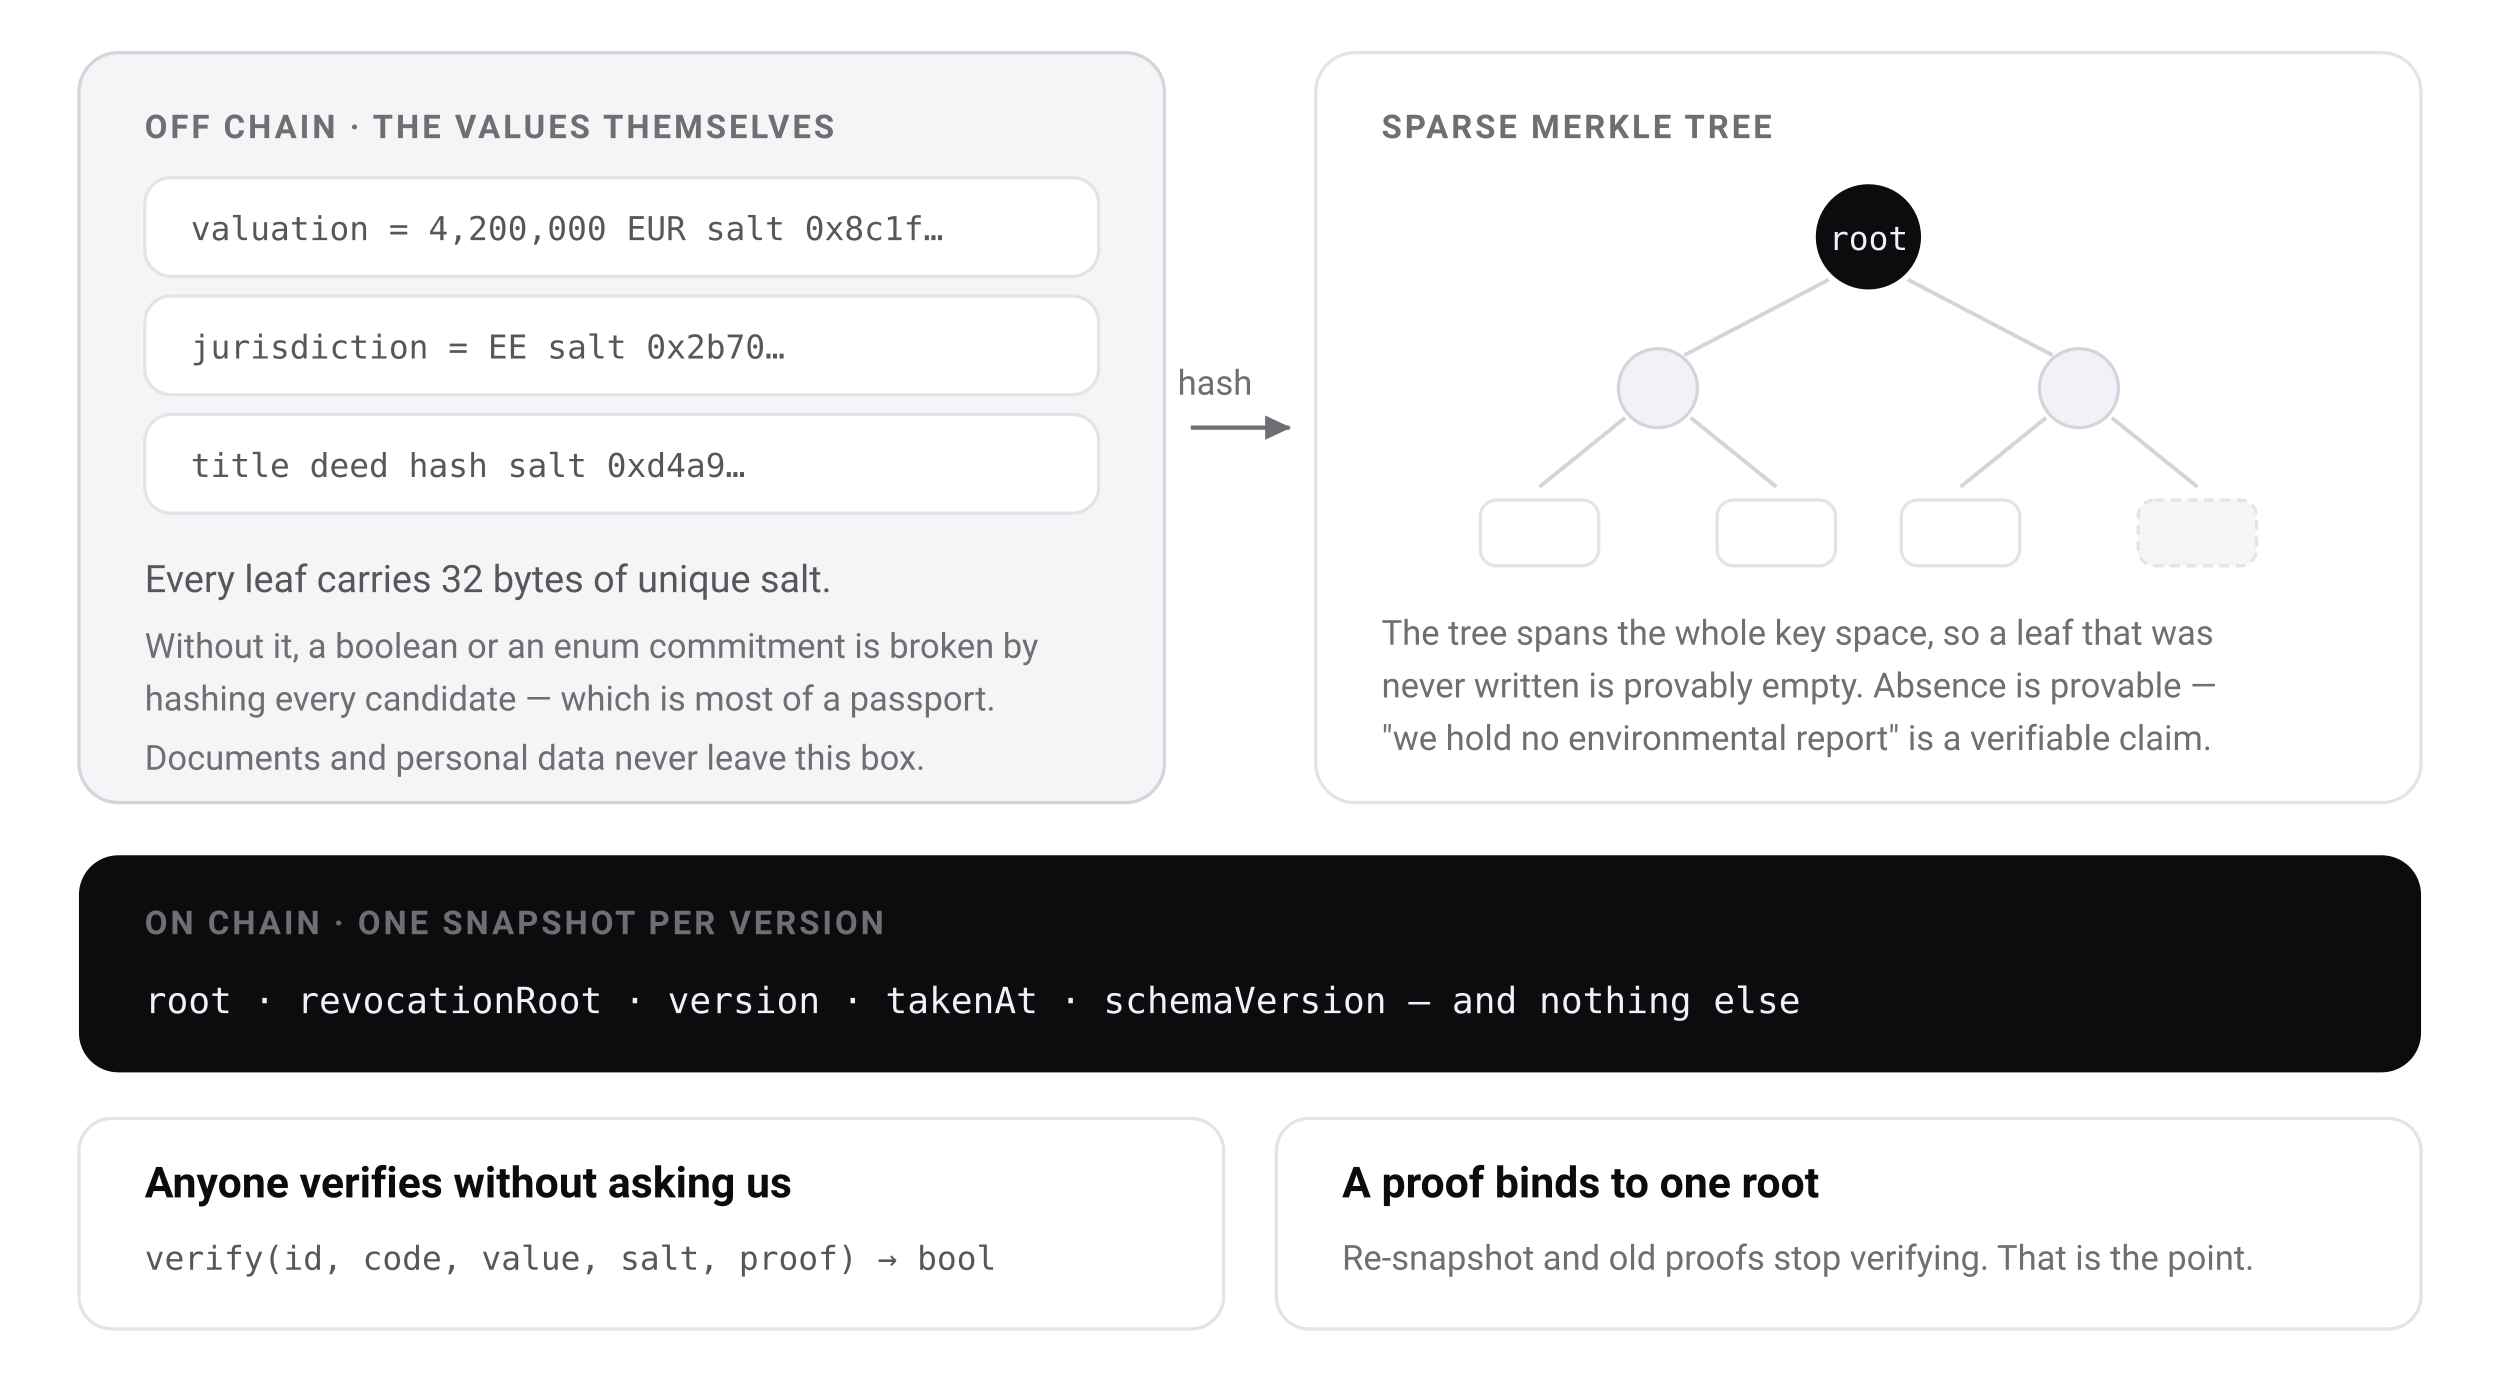
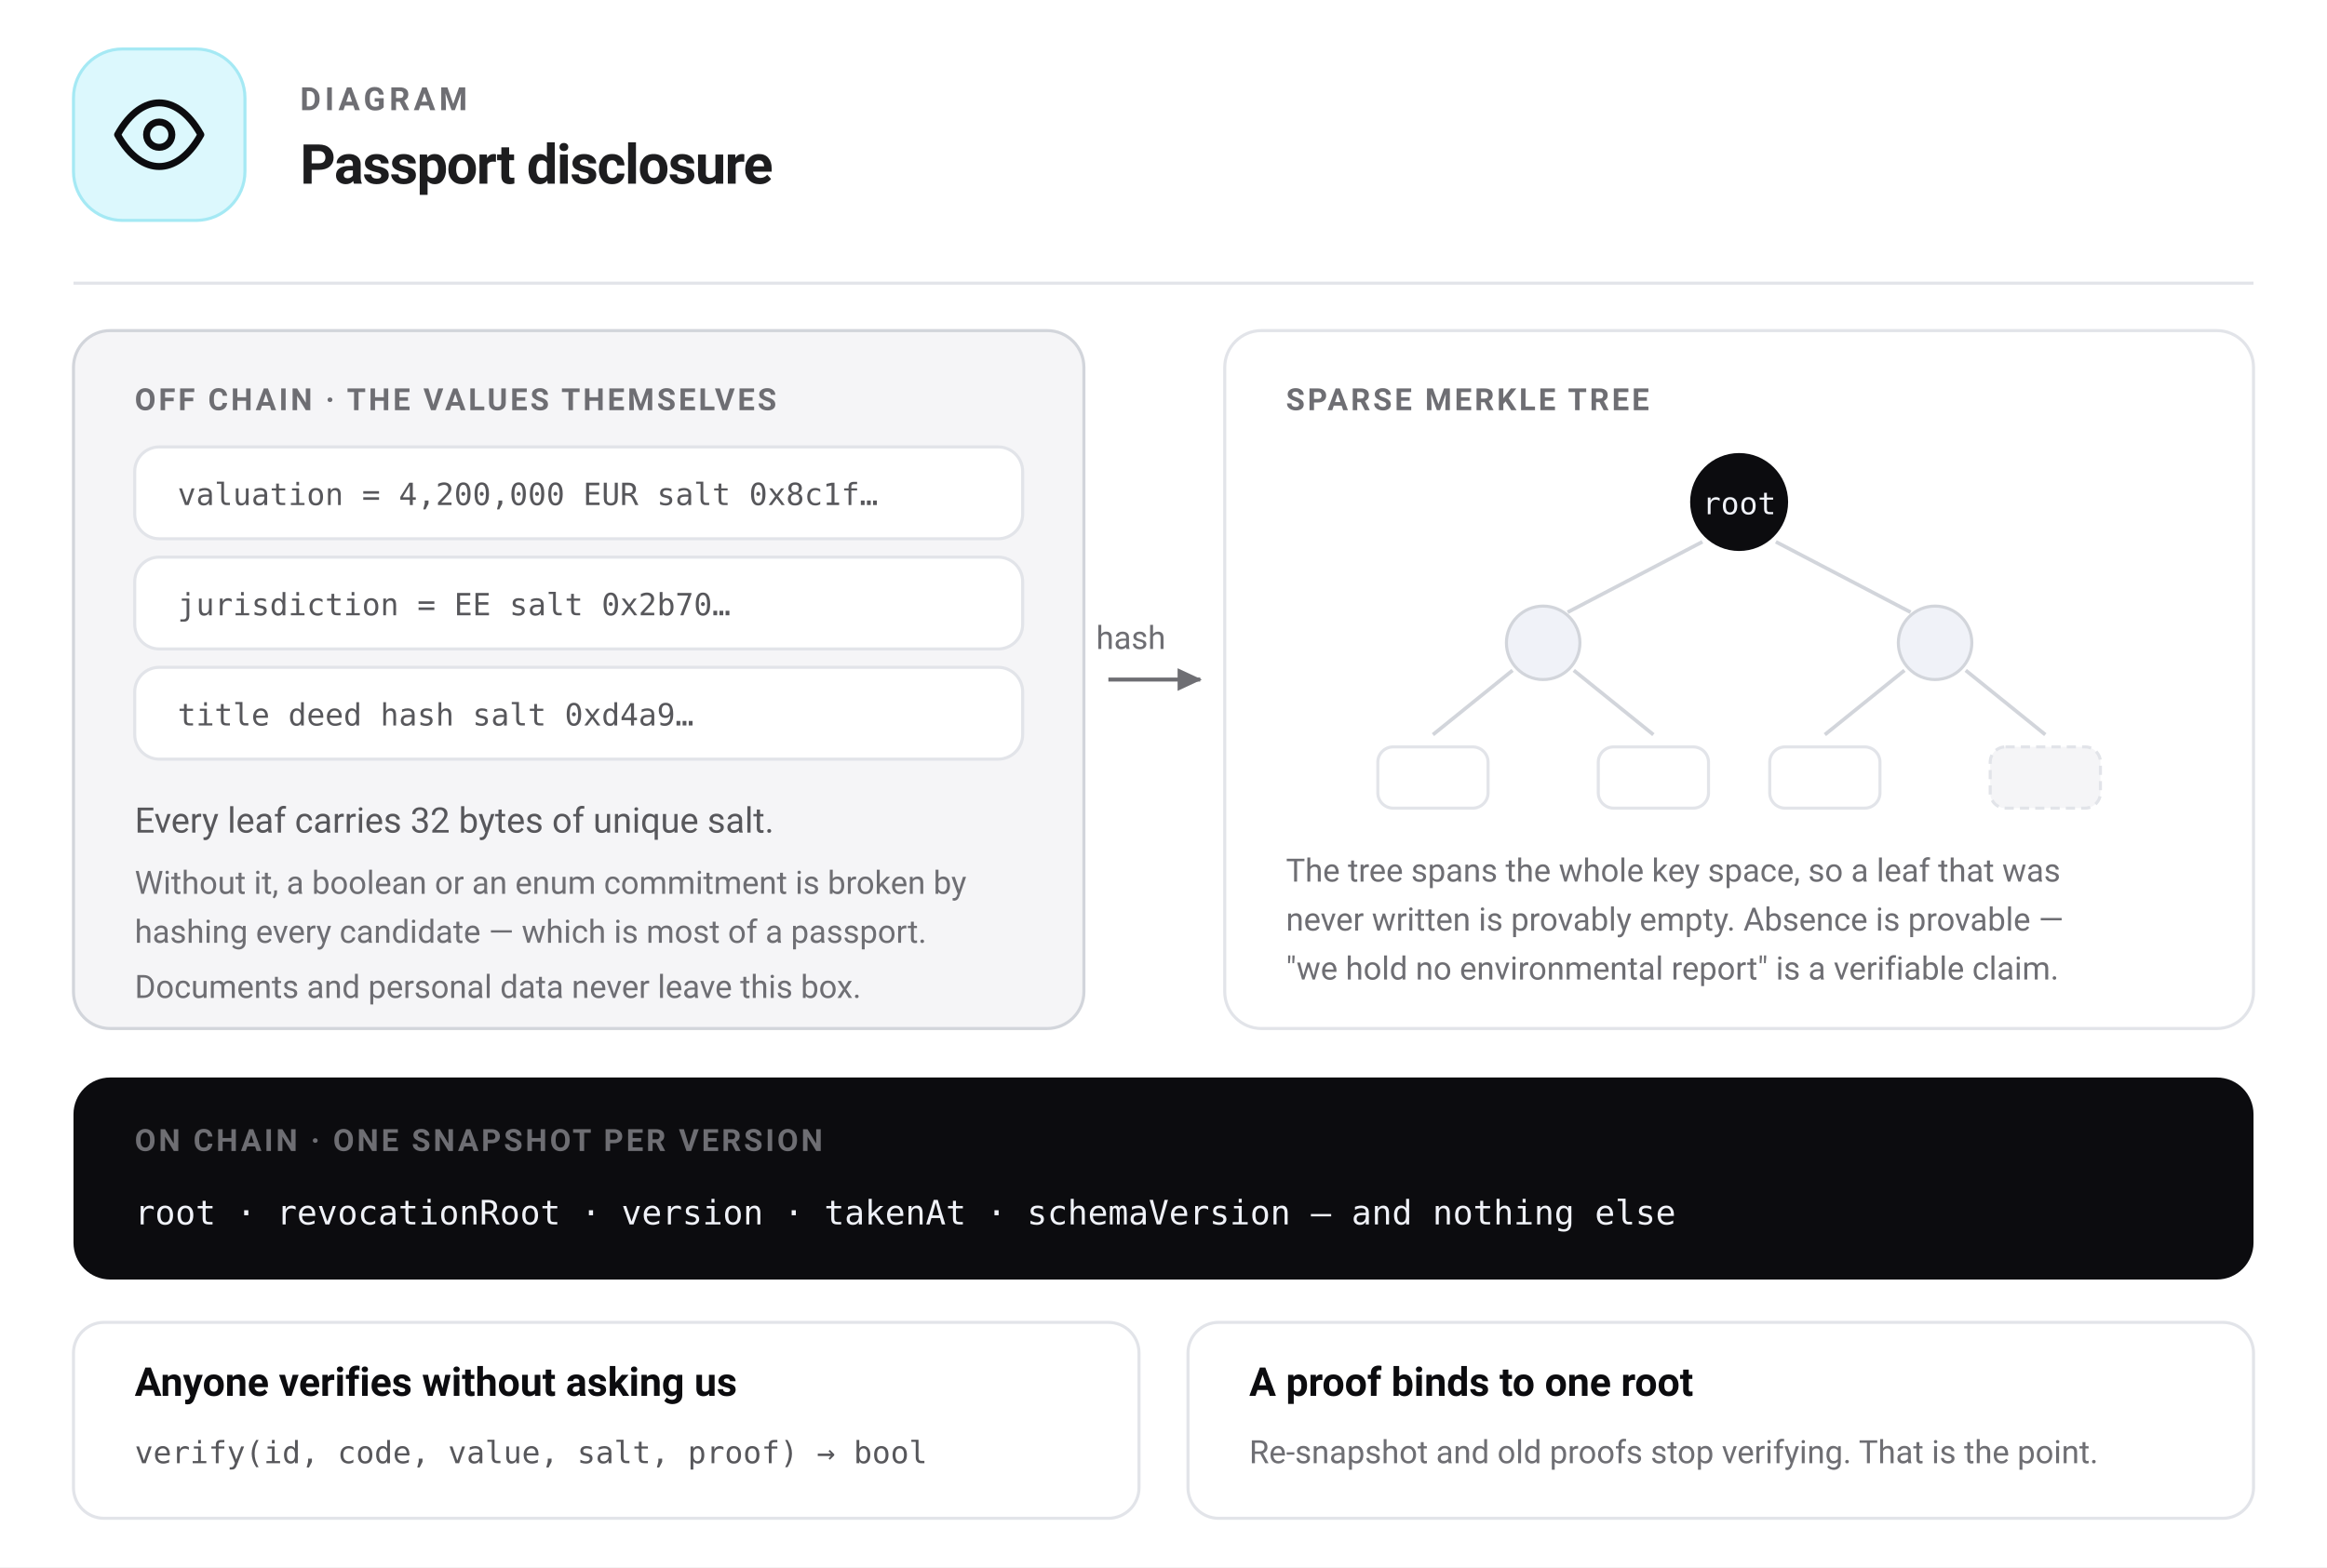
- <svg xmlns="http://www.w3.org/2000/svg" viewBox="0 0 760 420" width="760" height="420" class="d-pass">
+ <svg xmlns="http://www.w3.org/2000/svg" viewBox="0 0 760 512" width="760" height="512" class="d-pass">
  <style>
.d-pass text{font-family:-apple-system,BlinkMacSystemFont,"Segoe UI",Roboto,Helvetica,Arial,sans-serif;fill:#0C0C0F}
.d-pass .lbl{font-size:10px;font-weight:700;letter-spacing:.09em;fill:#6E6E73}
.d-pass .st{font-size:13px;font-weight:600}
.d-pass .sm{font-size:11.5px;fill:#57575B}
.d-pass .fa{font-size:10.5px;fill:#6E6E73}
.d-pass .mo{font-family:ui-monospace,SFMono-Regular,Menlo,monospace;font-size:11px;fill:#3C3C43}
.d-pass .mos{font-family:ui-monospace,SFMono-Regular,Menlo,monospace;font-size:10px;fill:#57575B}
.d-pass .i-st{fill:#FFFFFF}
.d-pass .i-sm{fill:#6E6E73}
.d-pass .i-mo{fill:#F0F2F8}
+ 
+ .d-pass .hdt{font-size:18px;font-weight:700;letter-spacing:-.022em;fill:#1D1D1F}
+ .d-pass .hdk{font-size:10.5px;font-weight:700;letter-spacing:.12em;fill:#6E6E73}
+ .d-pass .ico{fill:none;stroke:#0C0C0F;stroke-width:1.7;stroke-linecap:round;stroke-linejoin:round}
</style>
  <defs>
    <marker id="pa2" viewBox="0 0 8 8" refX="7" refY="4" markerWidth="6.5" markerHeight="6.5" orient="auto">
      <path d="M0 0.5 L7.5 4 L0 7.5 Z" fill="#6E6E73" />
    </marker>
  </defs>
-   <rect width="760" height="420" fill="#FFFFFF" />
-   <rect x="24" y="16" width="330" height="228" rx="12" fill="#F5F5F7" stroke="#D2D5DB" />
-   <text class="lbl" x="44" y="42">OFF CHAIN · THE VALUES THEMSELVES</text>
-   <rect x="44" y="54" width="290" height="30" rx="8" fill="#FFFFFF" stroke="#E2E4E9" />
-   <text class="mos" x="58" y="73">valuation = 4,200,000 EUR   salt 0x8c1f…</text>
-   <rect x="44" y="90" width="290" height="30" rx="8" fill="#FFFFFF" stroke="#E2E4E9" />
-   <text class="mos" x="58" y="109">jurisdiction = EE            salt 0x2b70…</text>
-   <rect x="44" y="126" width="290" height="30" rx="8" fill="#FFFFFF" stroke="#E2E4E9" />
-   <text class="mos" x="58" y="145">title deed hash              salt 0xd4a9…</text>
-   <text class="sm" x="44" y="180">Every leaf carries 32 bytes of unique salt.</text>
-   <text class="fa" x="44" y="200">Without it, a boolean or an enum commitment is broken by</text>
-   <text class="fa" x="44" y="216">hashing every candidate — which is most of a passport.</text>
-   <text class="fa" x="44" y="234">Documents and personal data never leave this box.</text>
-   <path d="M362 130 L392 130" stroke="#6E6E73" stroke-width="1.3" marker-end="url(#pa2)" fill="none" />
-   <text class="fa" x="358" y="120">hash</text>
-   <rect x="400" y="16" width="336" height="228" rx="12" fill="#FFFFFF" stroke="#E2E4E9" />
-   <text class="lbl" x="420" y="42">SPARSE MERKLE TREE</text>
-   <circle cx="568" cy="72" r="16" fill="#0C0C0F" />
-   <text class="mos i-mo" x="556" y="76">root</text>
-   <path d="M556 85 L512 108" stroke="#D2D5DB" stroke-width="1.2" fill="none" />
-   <path d="M580 85 L624 108" stroke="#D2D5DB" stroke-width="1.2" fill="none" />
-   <circle cx="504" cy="118" r="12" fill="#F0F2F8" stroke="#D2D5DB" />
-   <circle cx="632" cy="118" r="12" fill="#F0F2F8" stroke="#D2D5DB" />
-   <path d="M494 127 L468 148" stroke="#D2D5DB" stroke-width="1.2" fill="none" />
-   <path d="M514 127 L540 148" stroke="#D2D5DB" stroke-width="1.2" fill="none" />
-   <path d="M622 127 L596 148" stroke="#D2D5DB" stroke-width="1.2" fill="none" />
-   <path d="M642 127 L668 148" stroke="#D2D5DB" stroke-width="1.2" fill="none" />
-   <rect x="450" y="152" width="36" height="20" rx="5" fill="#FFFFFF" stroke="#E2E4E9" />
-   <rect x="522" y="152" width="36" height="20" rx="5" fill="#FFFFFF" stroke="#E2E4E9" />
-   <rect x="578" y="152" width="36" height="20" rx="5" fill="#FFFFFF" stroke="#E2E4E9" />
-   <rect x="650" y="152" width="36" height="20" rx="5" fill="#F5F5F7" stroke="#E2E4E9" stroke-dasharray="3 2" />
-   <text class="fa" x="420" y="196">The tree spans the whole key space, so a leaf that was</text>
-   <text class="fa" x="420" y="212">never written is provably empty. Absence is provable —</text>
-   <text class="fa" x="420" y="228">"we hold no environmental report" is a verifiable claim.</text>
-   <rect x="24" y="260" width="712" height="66" rx="12" fill="#0C0C0F" />
-   <text class="lbl i-sm" x="44" y="284">ON CHAIN · ONE SNAPSHOT PER VERSION</text>
-   <text class="mo i-mo" x="44" y="308">root · revocationRoot · version · takenAt · schemaVersion — and nothing else</text>
-   <rect x="24" y="340" width="348" height="64" rx="10" fill="#FFFFFF" stroke="#E2E4E9" />
-   <text class="st" x="44" y="364">Anyone verifies without asking us</text>
-   <text class="mos" x="44" y="386">verify(id, code, value, salt, proof) → bool</text>
-   <rect x="388" y="340" width="348" height="64" rx="10" fill="#FFFFFF" stroke="#E2E4E9" />
-   <text class="st" x="408" y="364">A proof binds to one root</text>
-   <text class="fa" x="408" y="386">Re-snapshot and old proofs stop verifying. That is the point.</text>
+   <rect width="760" height="512" fill="#FFFFFF" />
+   <rect x="24" y="16" width="56" height="56" rx="16" fill="#22D3EE" fill-opacity="0.16" stroke="#A5E9F4" />
+   <g class="ico" transform="translate(36,28) scale(1.3333)">
+     <path d="M1.8 12C4.9 6.4 8.7 4.2 12 4.2s7.1 2.2 10.2 7.8c-3.1 5.6-6.9 7.8-10.2 7.8S4.9 17.6 1.8 12Z" />
+     <circle cx="12" cy="12" r="3.1" />
+   </g>
+   <text class="hdk" x="98" y="36">DIAGRAM</text>
+   <text class="hdt" x="98" y="60">Passport disclosure</text>
+   <rect x="24" y="92" width="712.0" height="1" fill="#E2E4E9" />
+   <g transform="translate(0,92)">
+     <rect x="24" y="16" width="330" height="228" rx="12" fill="#F5F5F7" stroke="#D2D5DB" />
+     <text class="lbl" x="44" y="42">OFF CHAIN · THE VALUES THEMSELVES</text>
+     <rect x="44" y="54" width="290" height="30" rx="8" fill="#FFFFFF" stroke="#E2E4E9" />
+     <text class="mos" x="58" y="73">valuation = 4,200,000 EUR   salt 0x8c1f…</text>
+     <rect x="44" y="90" width="290" height="30" rx="8" fill="#FFFFFF" stroke="#E2E4E9" />
+     <text class="mos" x="58" y="109">jurisdiction = EE            salt 0x2b70…</text>
+     <rect x="44" y="126" width="290" height="30" rx="8" fill="#FFFFFF" stroke="#E2E4E9" />
+     <text class="mos" x="58" y="145">title deed hash              salt 0xd4a9…</text>
+     <text class="sm" x="44" y="180">Every leaf carries 32 bytes of unique salt.</text>
+     <text class="fa" x="44" y="200">Without it, a boolean or an enum commitment is broken by</text>
+     <text class="fa" x="44" y="216">hashing every candidate — which is most of a passport.</text>
+     <text class="fa" x="44" y="234">Documents and personal data never leave this box.</text>
+     <path d="M362 130 L392 130" stroke="#6E6E73" stroke-width="1.3" marker-end="url(#pa2)" fill="none" />
+     <text class="fa" x="358" y="120">hash</text>
+     <rect x="400" y="16" width="336" height="228" rx="12" fill="#FFFFFF" stroke="#E2E4E9" />
+     <text class="lbl" x="420" y="42">SPARSE MERKLE TREE</text>
+     <circle cx="568" cy="72" r="16" fill="#0C0C0F" />
+     <text class="mos i-mo" x="556" y="76">root</text>
+     <path d="M556 85 L512 108" stroke="#D2D5DB" stroke-width="1.2" fill="none" />
+     <path d="M580 85 L624 108" stroke="#D2D5DB" stroke-width="1.2" fill="none" />
+     <circle cx="504" cy="118" r="12" fill="#F0F2F8" stroke="#D2D5DB" />
+     <circle cx="632" cy="118" r="12" fill="#F0F2F8" stroke="#D2D5DB" />
+     <path d="M494 127 L468 148" stroke="#D2D5DB" stroke-width="1.2" fill="none" />
+     <path d="M514 127 L540 148" stroke="#D2D5DB" stroke-width="1.2" fill="none" />
+     <path d="M622 127 L596 148" stroke="#D2D5DB" stroke-width="1.2" fill="none" />
+     <path d="M642 127 L668 148" stroke="#D2D5DB" stroke-width="1.2" fill="none" />
+     <rect x="450" y="152" width="36" height="20" rx="5" fill="#FFFFFF" stroke="#E2E4E9" />
+     <rect x="522" y="152" width="36" height="20" rx="5" fill="#FFFFFF" stroke="#E2E4E9" />
+     <rect x="578" y="152" width="36" height="20" rx="5" fill="#FFFFFF" stroke="#E2E4E9" />
+     <rect x="650" y="152" width="36" height="20" rx="5" fill="#F5F5F7" stroke="#E2E4E9" stroke-dasharray="3 2" />
+     <text class="fa" x="420" y="196">The tree spans the whole key space, so a leaf that was</text>
+     <text class="fa" x="420" y="212">never written is provably empty. Absence is provable —</text>
+     <text class="fa" x="420" y="228">"we hold no environmental report" is a verifiable claim.</text>
+     <rect x="24" y="260" width="712" height="66" rx="12" fill="#0C0C0F" />
+     <text class="lbl i-sm" x="44" y="284">ON CHAIN · ONE SNAPSHOT PER VERSION</text>
+     <text class="mo i-mo" x="44" y="308">root · revocationRoot · version · takenAt · schemaVersion — and nothing else</text>
+     <rect x="24" y="340" width="348" height="64" rx="10" fill="#FFFFFF" stroke="#E2E4E9" />
+     <text class="st" x="44" y="364">Anyone verifies without asking us</text>
+     <text class="mos" x="44" y="386">verify(id, code, value, salt, proof) → bool</text>
+     <rect x="388" y="340" width="348" height="64" rx="10" fill="#FFFFFF" stroke="#E2E4E9" />
+     <text class="st" x="408" y="364">A proof binds to one root</text>
+     <text class="fa" x="408" y="386">Re-snapshot and old proofs stop verifying. That is the point.</text>
+   </g>
</svg>
